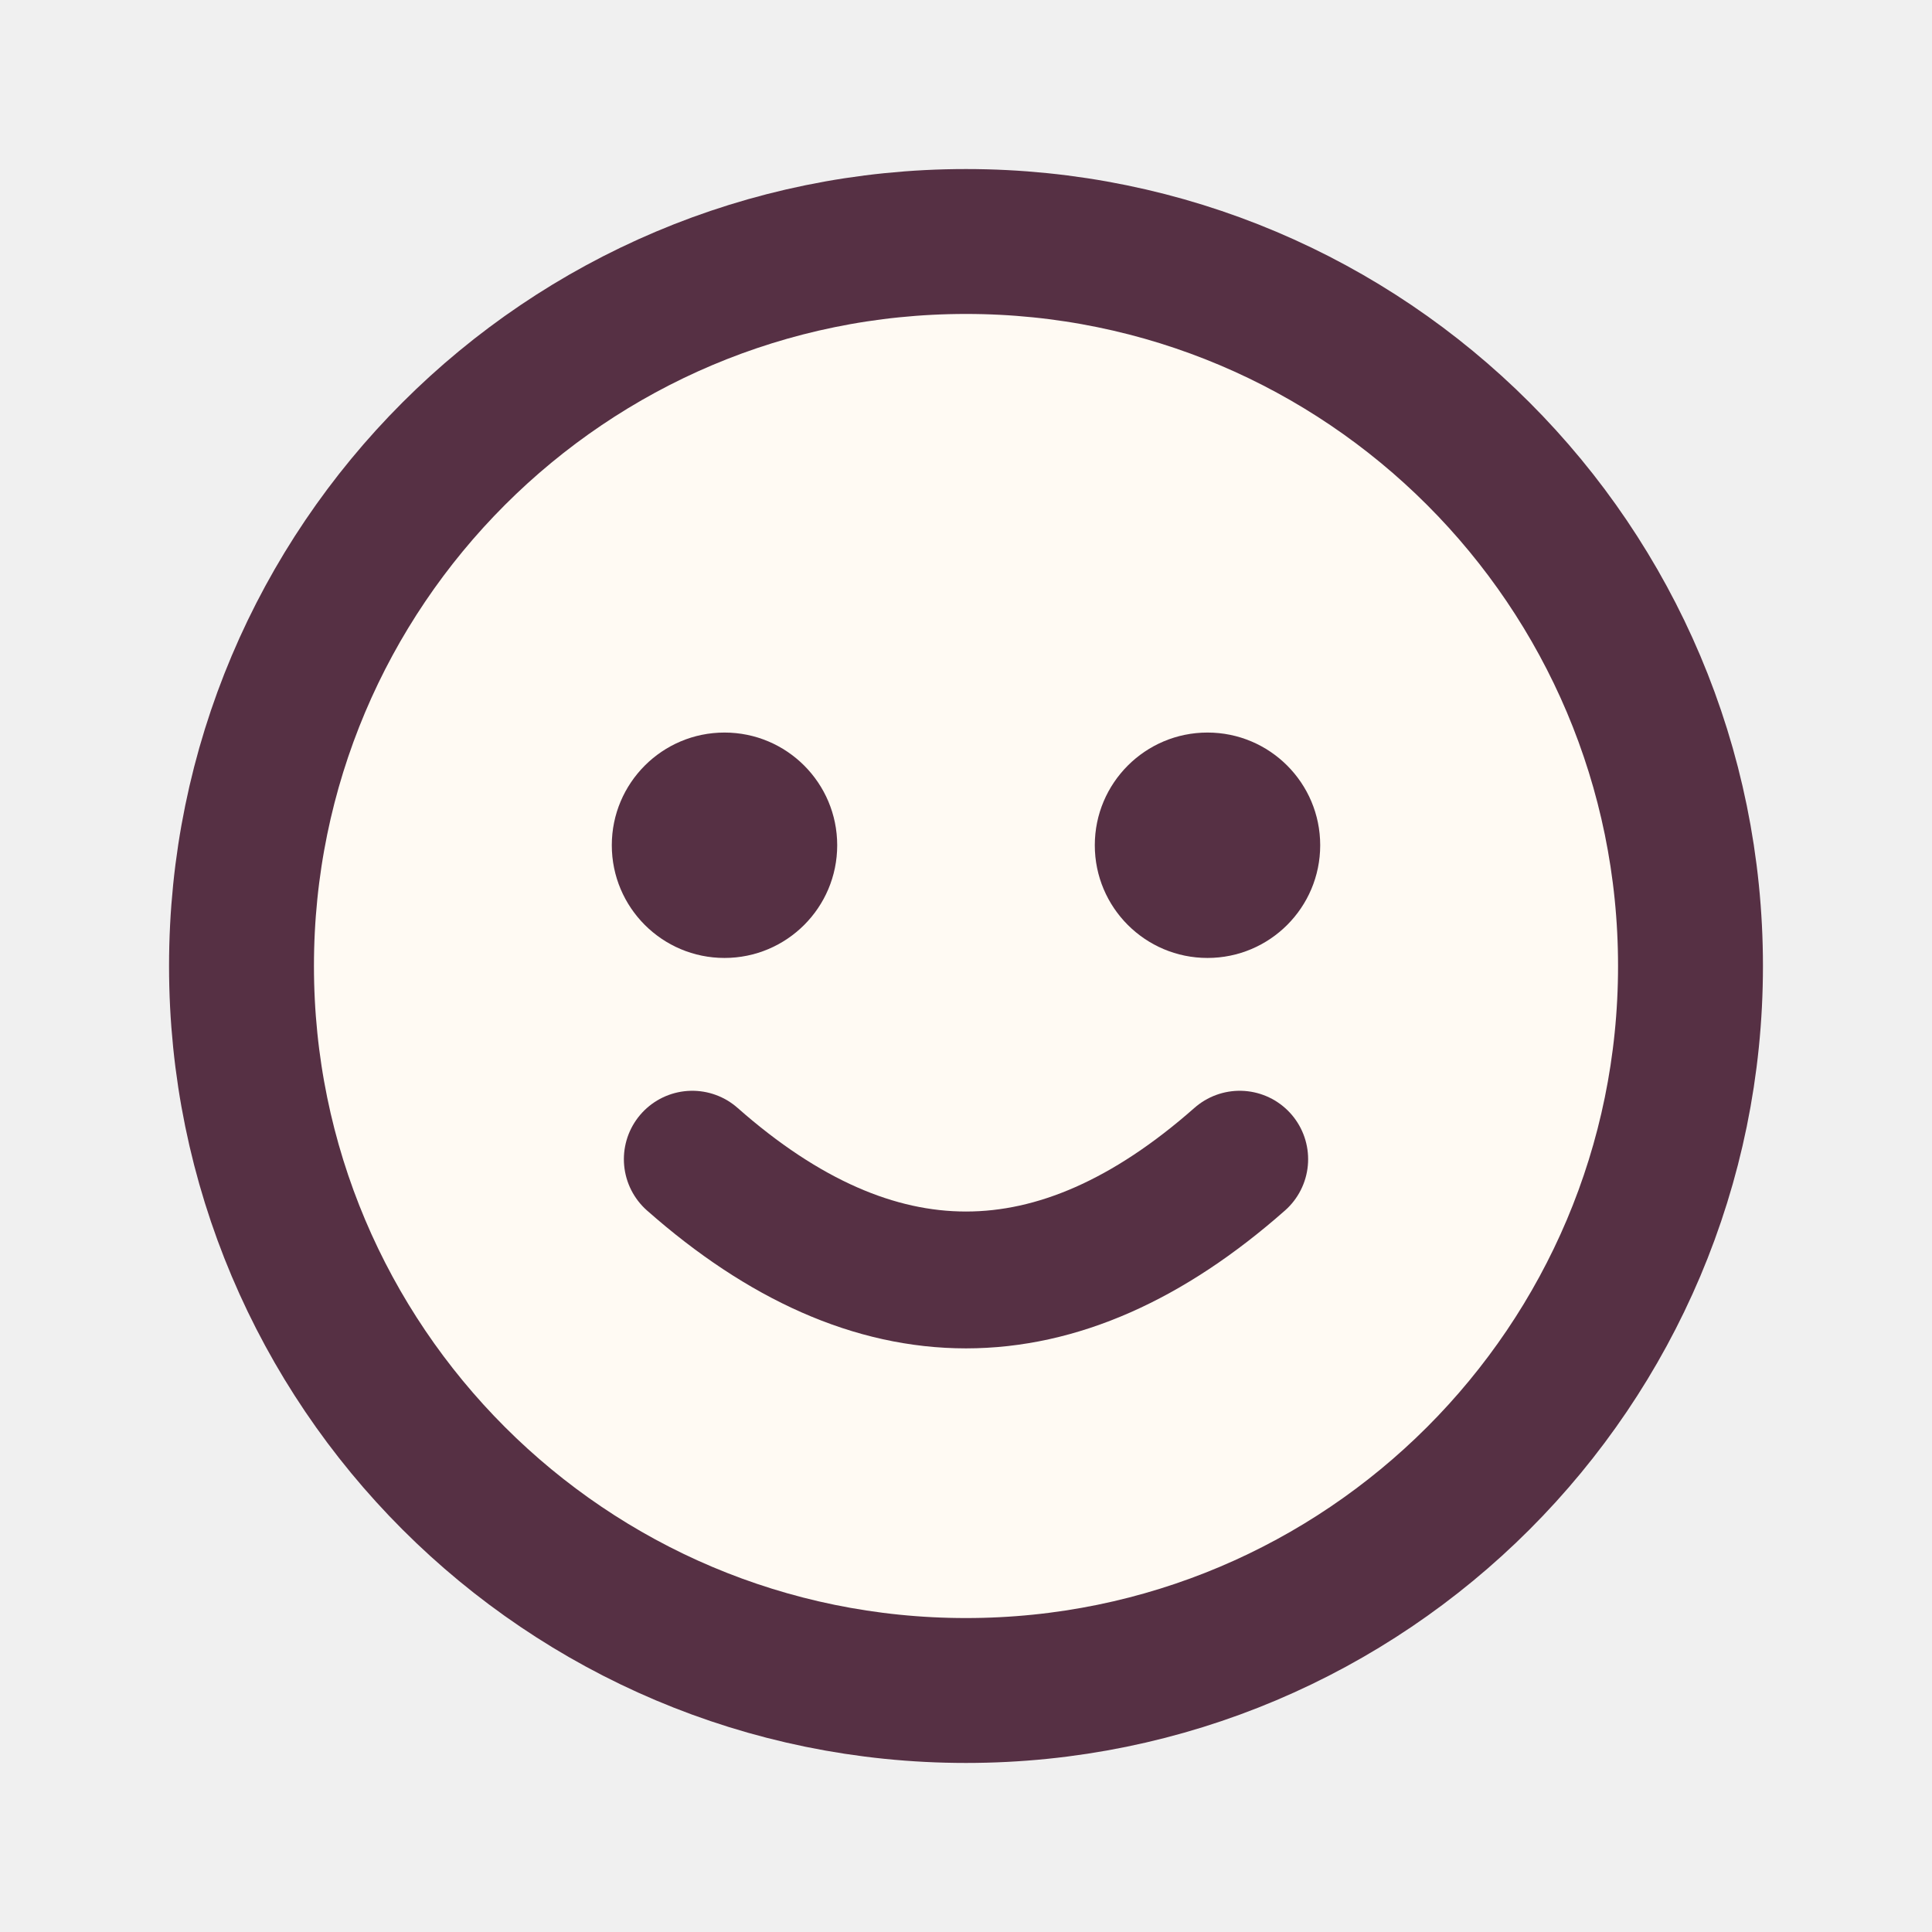
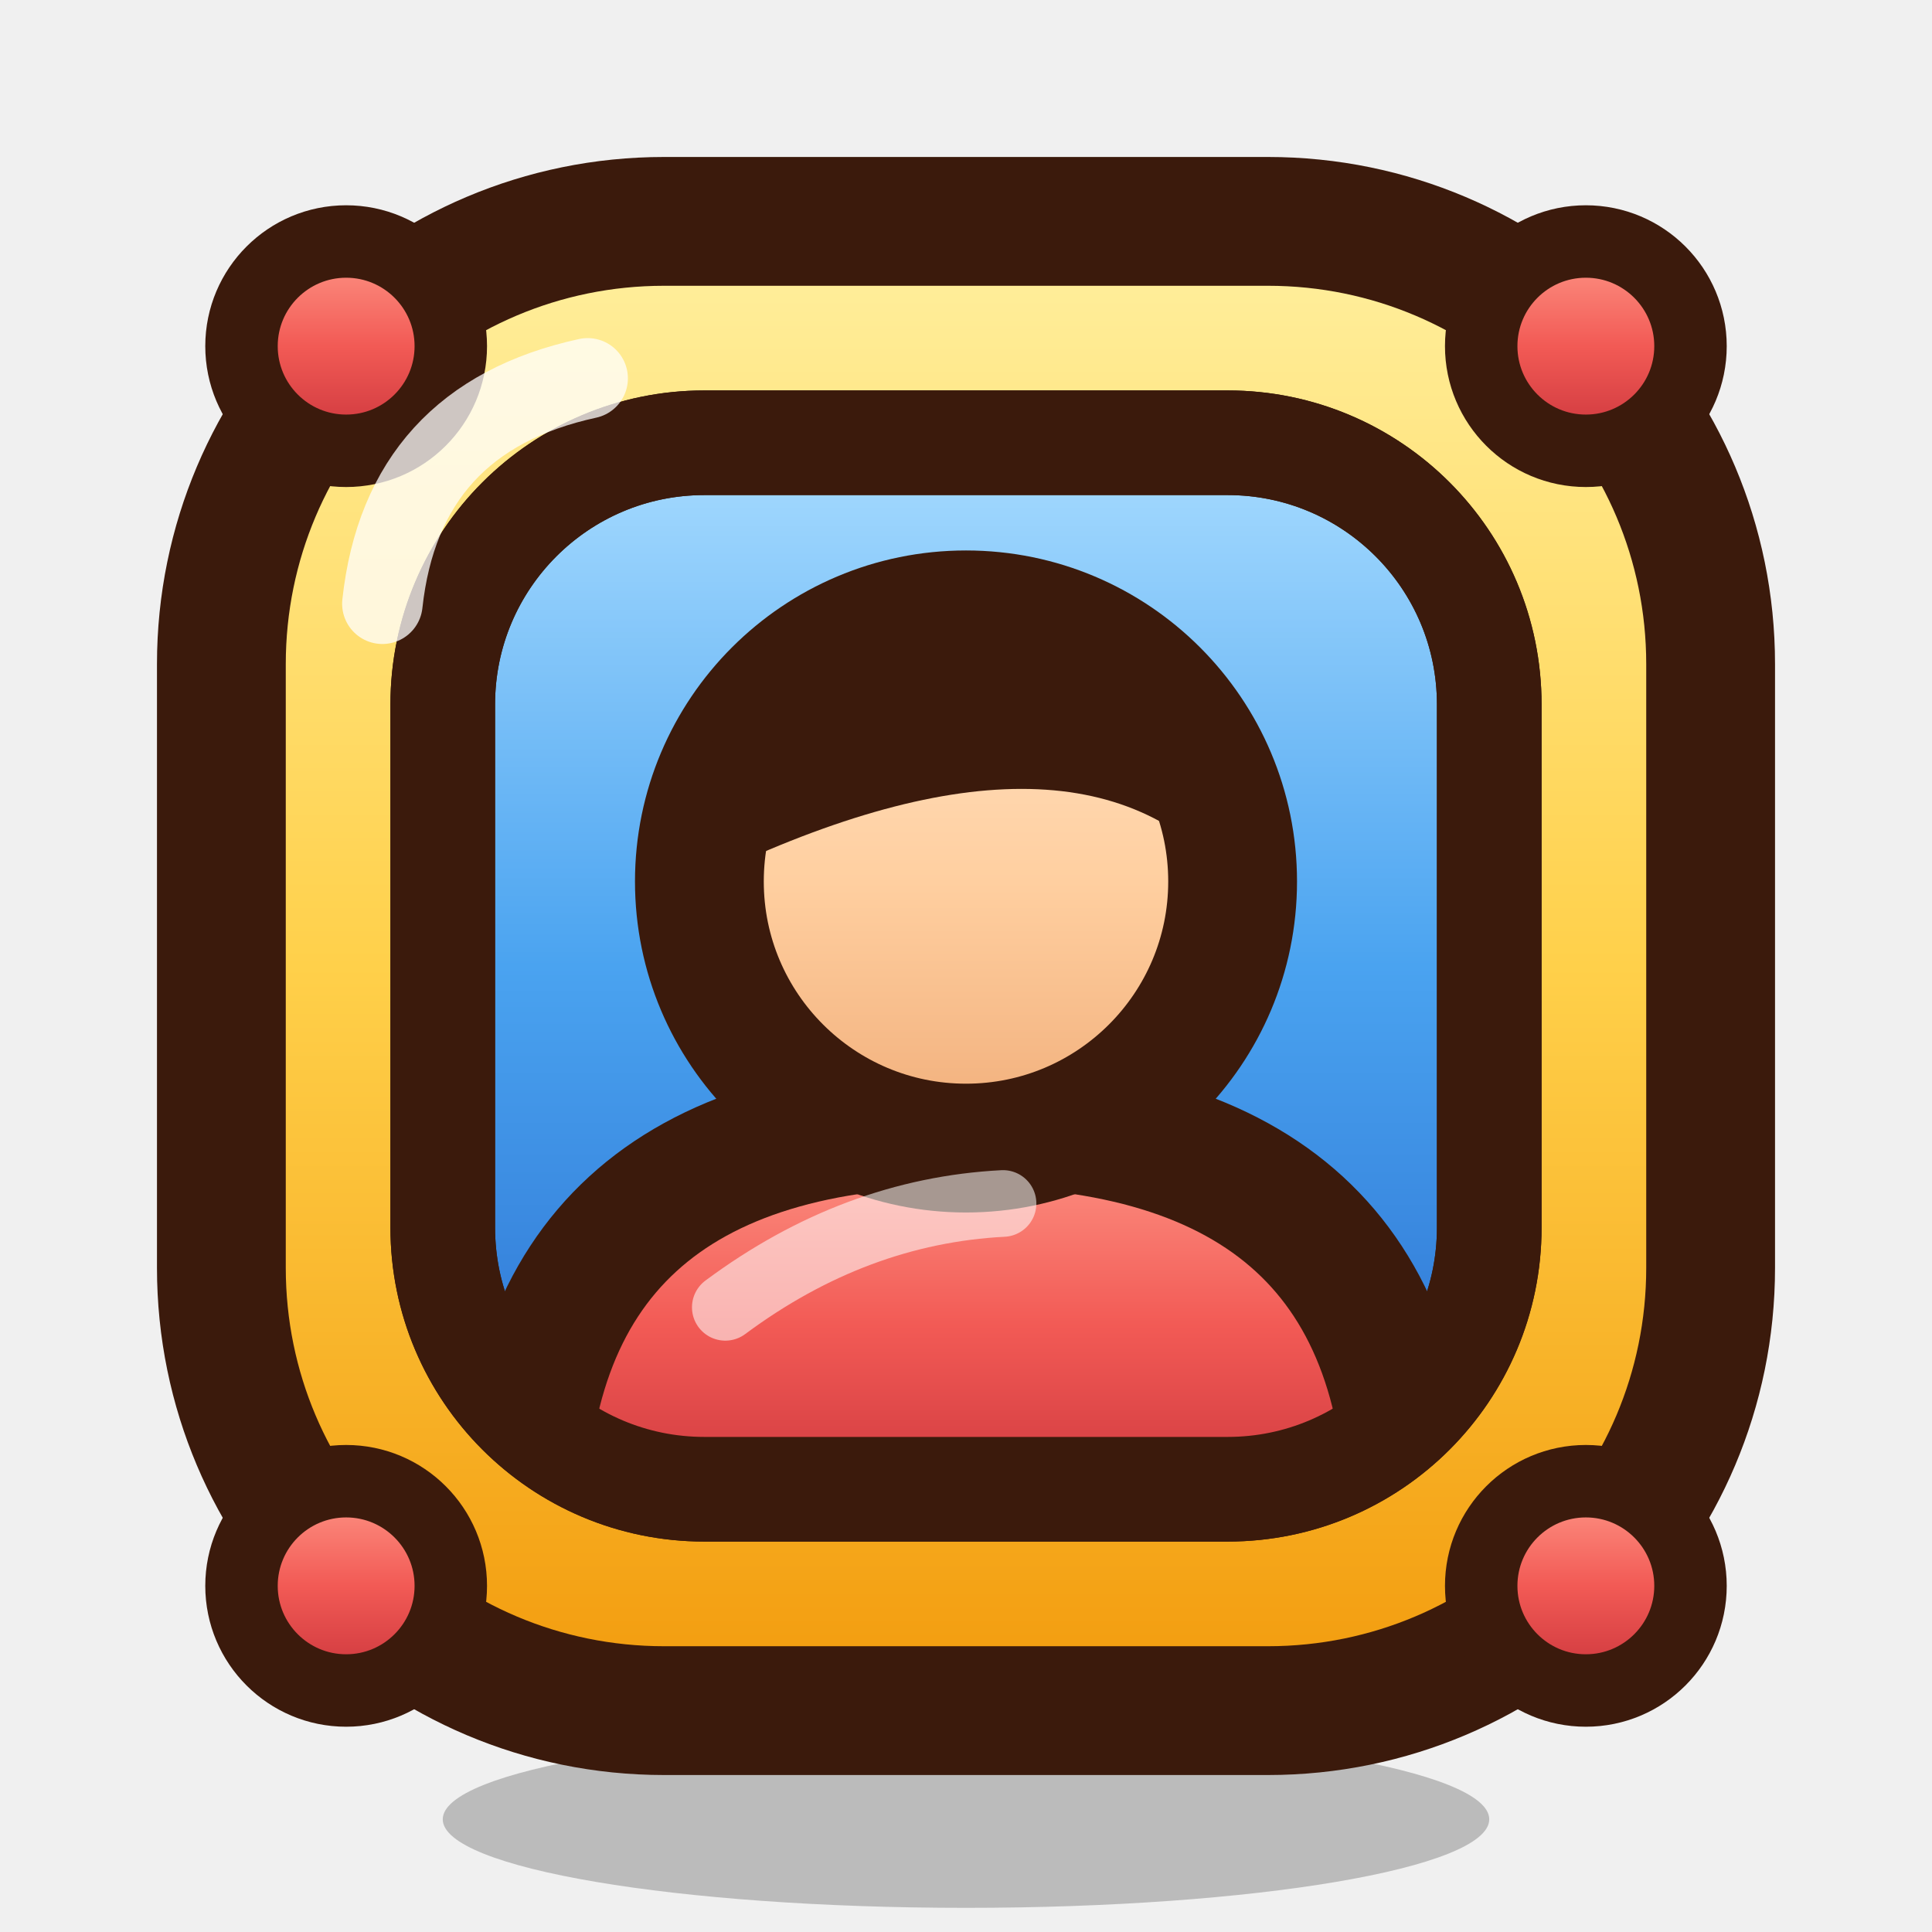
- <svg xmlns="http://www.w3.org/2000/svg" width="192" height="192" viewBox="0 0 24 24">
-   <circle cx="12" cy="12" r="9" fill="#fffaf3" stroke="#563044" stroke-width="1.8" />
-   <circle cx="9" cy="10.5" r="1.4" fill="#563044" />
-   <circle cx="15" cy="10.5" r="1.4" fill="#563044" />
-   <path d="M8.6 14.4q3.4 3 6.8 0" fill="none" stroke="#563044" stroke-width="1.7" stroke-linecap="round" />
+ <svg xmlns="http://www.w3.org/2000/svg" width="192" height="192" viewBox="0 0 48 48">
+   <defs>
+     <linearGradient id="g_gold" x1="0" y1="0" x2="0" y2="1">
+       <stop offset="0" stop-color="#fff0a0" />
+       <stop offset="0.5" stop-color="#ffd04a" />
+       <stop offset="1" stop-color="#f29a0c" />
+     </linearGradient>
+     <linearGradient id="g_blue" x1="0" y1="0" x2="0" y2="1">
+       <stop offset="0" stop-color="#a8dcff" />
+       <stop offset="0.5" stop-color="#4aa3f0" />
+       <stop offset="1" stop-color="#2a6fd0" />
+     </linearGradient>
+     <linearGradient id="g_red" x1="0" y1="0" x2="0" y2="1">
+       <stop offset="0" stop-color="#ff9a8a" />
+       <stop offset="0.5" stop-color="#f25a55" />
+       <stop offset="1" stop-color="#c8323a" />
+     </linearGradient>
+     <linearGradient id="g_skin" x1="0" y1="0" x2="0" y2="1">
+       <stop offset="0" stop-color="#ffe2c4" />
+       <stop offset="0.5" stop-color="#ffcfa0" />
+       <stop offset="1" stop-color="#f0ac78" />
+     </linearGradient>
+   </defs>
+   <ellipse cx="24" cy="45.2" rx="13" ry="2.2" fill="#000" fill-opacity="0.22" />
+   <rect x="5.5" y="5.5" width="37" height="37" rx="11" fill="url(#g_gold)" stroke="#3b1a0c" stroke-width="3.2" stroke-linejoin="round" stroke-linecap="round" />
+   <rect x="11" y="11" width="26" height="26" rx="6.5" fill="url(#g_blue)" stroke="#3b1a0c" stroke-width="2.6" stroke-linejoin="round" stroke-linecap="round" />
+   <clipPath id="cl">
+     <rect x="12.2" y="12.2" width="23.6" height="23.6" rx="5.4" />
+   </clipPath>
+   <g clip-path="url(#cl)">
+     <path d="M12.96 38.00 Q12.96 27.88 24.00 27.88 Q35.04 27.88 35.04 38.00 Z" fill="url(#g_red)" stroke="#3b1a0c" stroke-width="3.2" stroke-linejoin="round" stroke-linecap="round" />
+     <circle cx="24" cy="21.9" r="6.624" fill="url(#g_skin)" stroke="#3b1a0c" stroke-width="3.2" stroke-linejoin="round" stroke-linecap="round" />
+     <path d="M17.38 21.90 Q17.01 14.26 24.00 14.45 Q30.99 14.26 30.62 21.90 Q26.76 17.30 17.38 21.90 Z" fill="#3b1a0c" />
+     <path d="M18.02 32.48 Q21.24 30.09 24.92 29.90" fill="none" stroke="#fff" stroke-opacity="0.55" stroke-width="1.656" stroke-linecap="round" />
+   </g>
+   <rect x="11" y="11" width="26" height="26" rx="6.5" fill="none" stroke="#3b1a0c" stroke-width="2.6" />
+   <circle cx="8.6" cy="8.6" r="2.6" fill="url(#g_red)" stroke="#3b1a0c" stroke-width="1.8" stroke-linejoin="round" stroke-linecap="round" />
+   <circle cx="39.4" cy="8.6" r="2.6" fill="url(#g_red)" stroke="#3b1a0c" stroke-width="1.8" stroke-linejoin="round" stroke-linecap="round" />
+   <circle cx="8.6" cy="39.4" r="2.6" fill="url(#g_red)" stroke="#3b1a0c" stroke-width="1.8" stroke-linejoin="round" stroke-linecap="round" />
+   <circle cx="39.4" cy="39.4" r="2.6" fill="url(#g_red)" stroke="#3b1a0c" stroke-width="1.8" stroke-linejoin="round" stroke-linecap="round" />
+   <path d="M9.5 15 Q10 10.4 14.6 9.4" fill="none" stroke="#fff" stroke-opacity="0.75" stroke-width="2.0" stroke-linecap="round" />
</svg>
